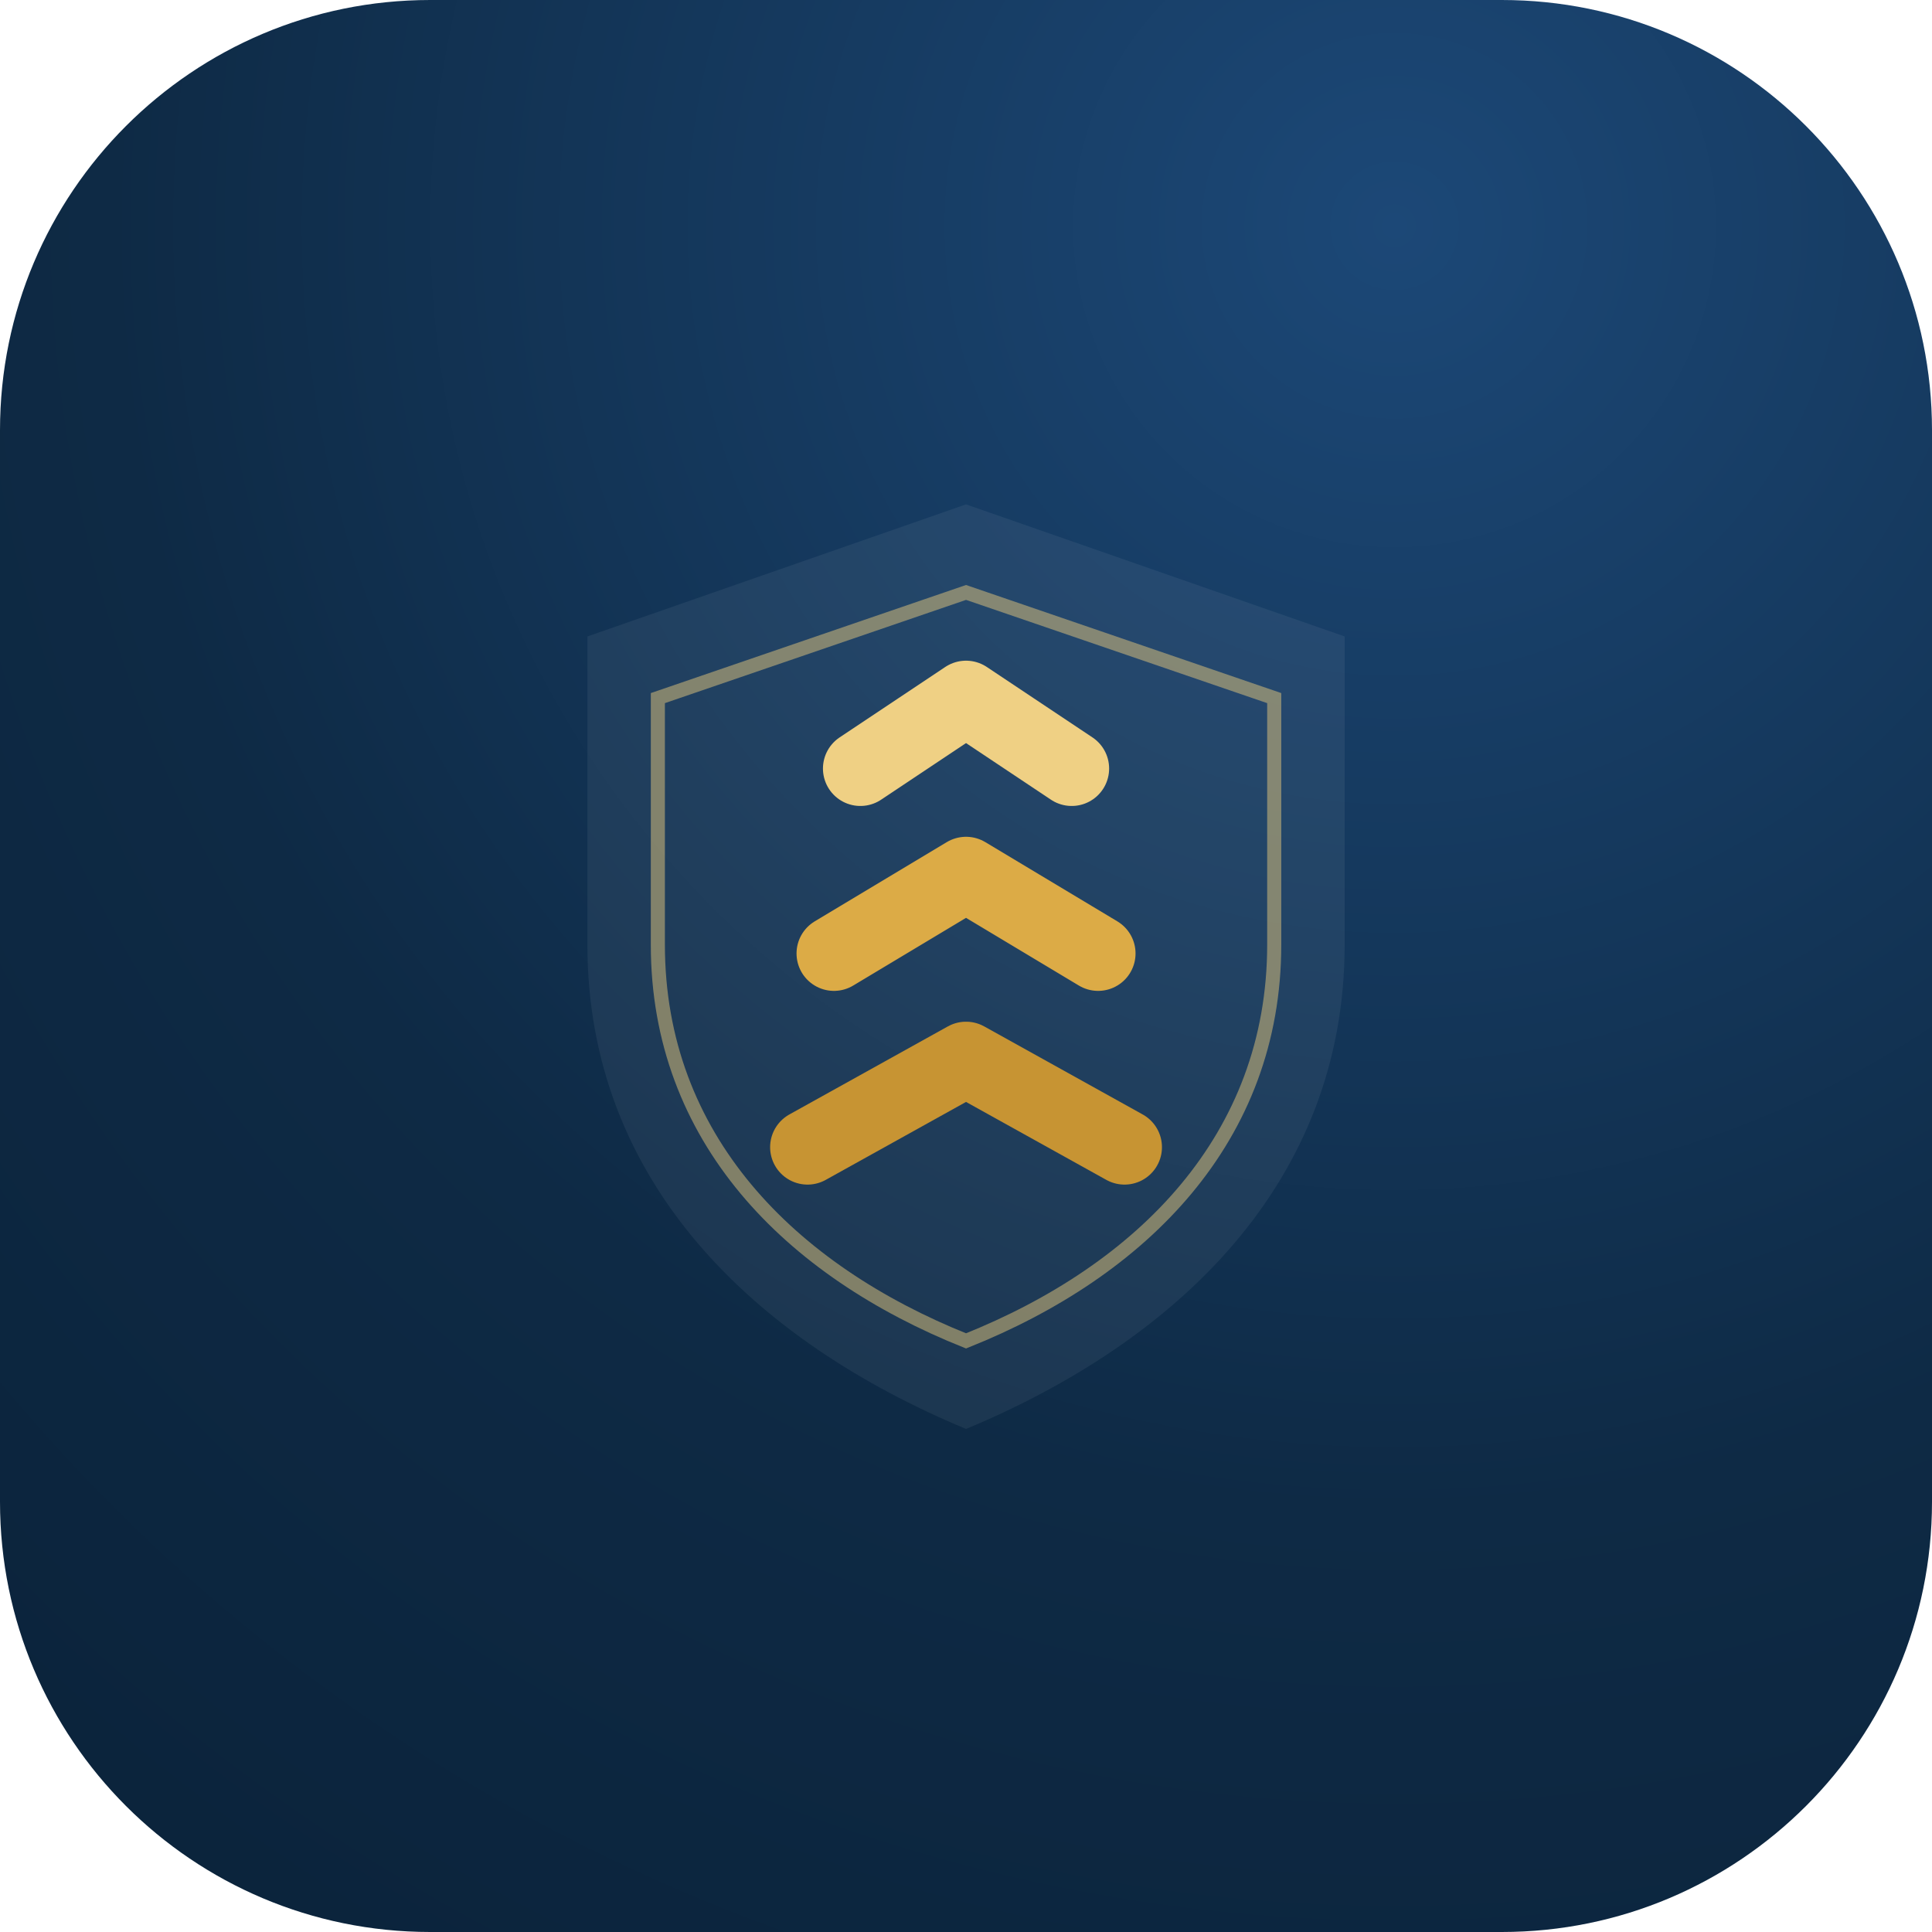
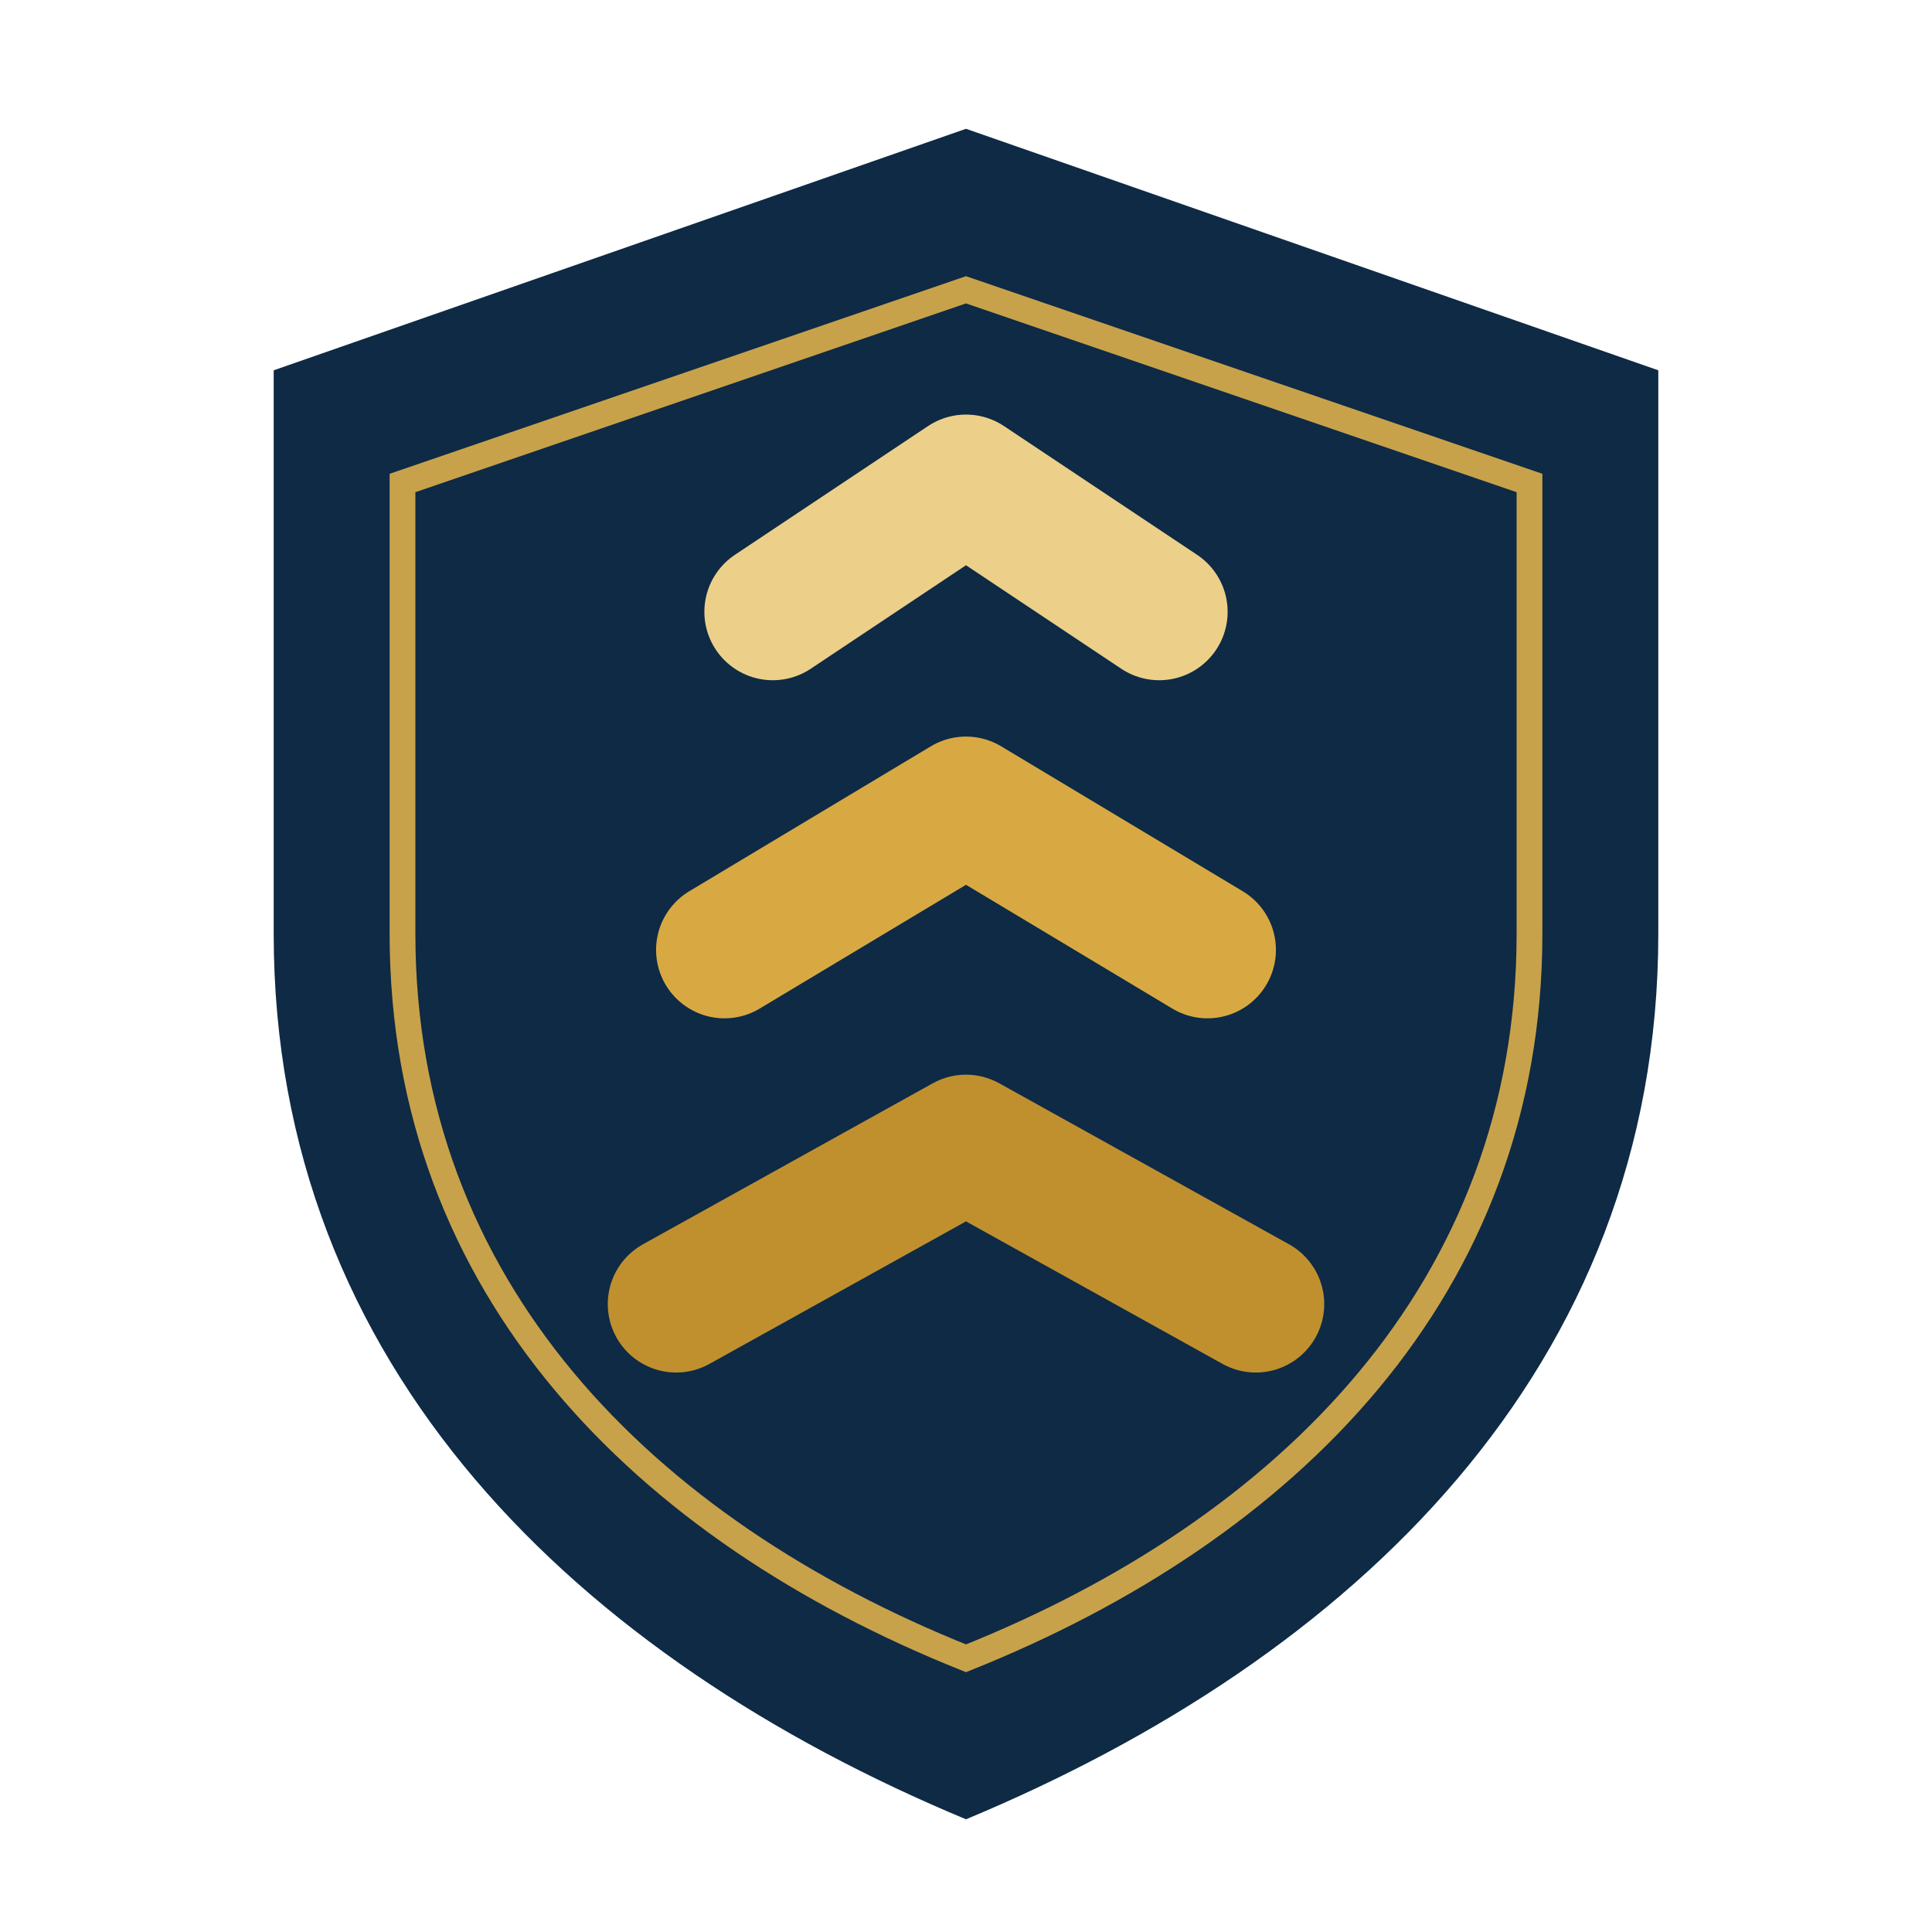
- <svg xmlns="http://www.w3.org/2000/svg" width="1024" height="1024" viewBox="0 0 1024 1024">
-   <defs>
-     <radialGradient id="bg" cx="72%" cy="12%" r="120%">
-       <stop offset="0%" stop-color="#1c4877" />
-       <stop offset="55%" stop-color="#0e2a45" />
-       <stop offset="100%" stop-color="#0a2138" />
-     </radialGradient>
-   </defs>
-   <rect x="0" y="0" width="1024" height="1024" rx="228" ry="228" fill="url(#bg)" />
-   <g transform="translate(232,230) scale(4.667)">
-     <path d="M60 8 L103 23 L103 58 C103 85 84 103 60 113 C36 103 17 85 17 58 L17 23 Z" fill="rgba(255,255,255,0.06)" />
-     <path d="M60 18 L95 30 L95 58 C95 80 80 95 60 103 C40 95 25 80 25 58 L25 30 Z" stroke="rgba(230,200,124,.5)" stroke-width="1.6" fill="none" />
-     <path d="M42 81 L60 71 L78 81" stroke="#c79433" stroke-width="8.5" stroke-linecap="round" stroke-linejoin="round" fill="none" />
-     <path d="M45 59 L60 50 L75 59" stroke="#dcab46" stroke-width="8.5" stroke-linecap="round" stroke-linejoin="round" fill="none" />
-     <path d="M48 38 L60 30 L72 38" stroke="#efd084" stroke-width="8.5" stroke-linecap="round" stroke-linejoin="round" fill="none" />
-   </g>
+ <svg xmlns="http://www.w3.org/2000/svg" width="240" height="240" viewBox="0 0 120 120">
+   <path d="M60 8 L103 23 L103 58 C103 85 84 103 60 113 C36 103 17 85 17 58 L17 23 Z" fill="#0e2a45" />
+   <path d="M60 18 L95 30 L95 58 C95 80 80 95 60 103 C40 95 25 80 25 58 L25 30 Z" fill="none" stroke="#c8a24a" stroke-width="1.6" />
+   <path d="M42 81 L60 71 L78 81" fill="none" stroke="#c0902f" stroke-width="8.5" stroke-linecap="round" stroke-linejoin="round" />
+   <path d="M45 59 L60 50 L75 59" fill="none" stroke="#d8a943" stroke-width="8.5" stroke-linecap="round" stroke-linejoin="round" />
+   <path d="M48 38 L60 30 L72 38" fill="none" stroke="#ecd08a" stroke-width="8.5" stroke-linecap="round" stroke-linejoin="round" />
</svg>
